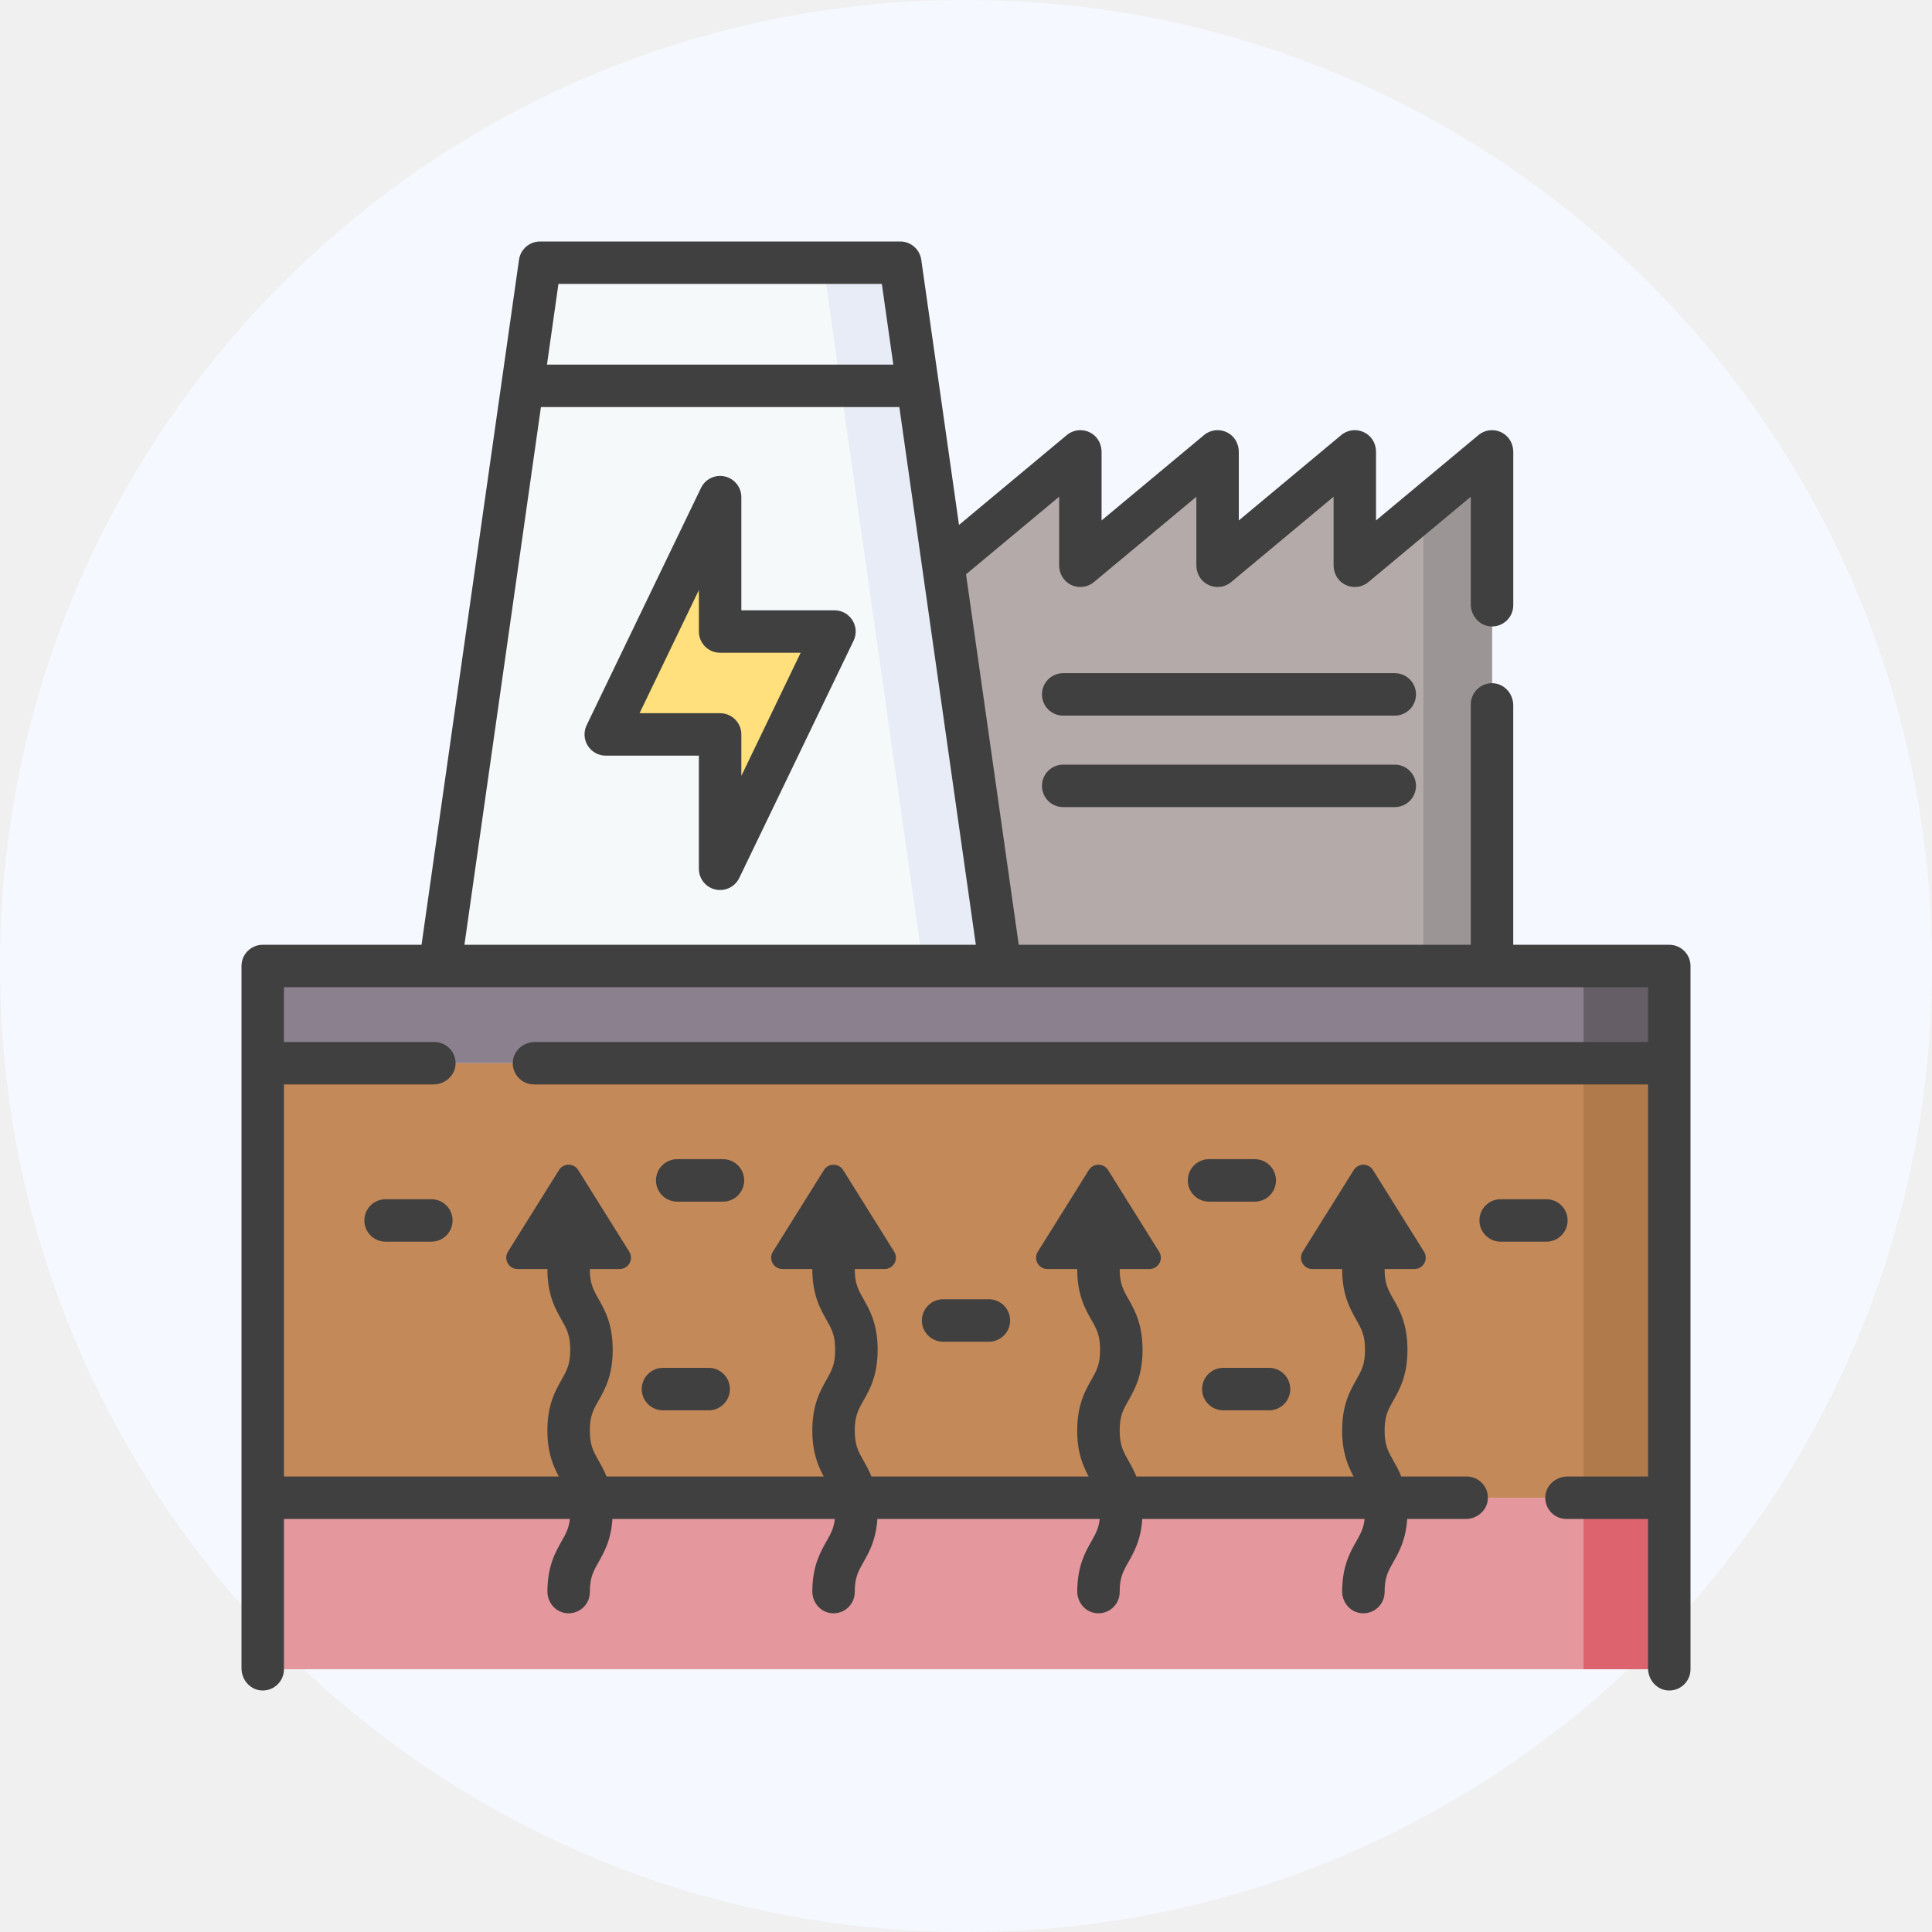
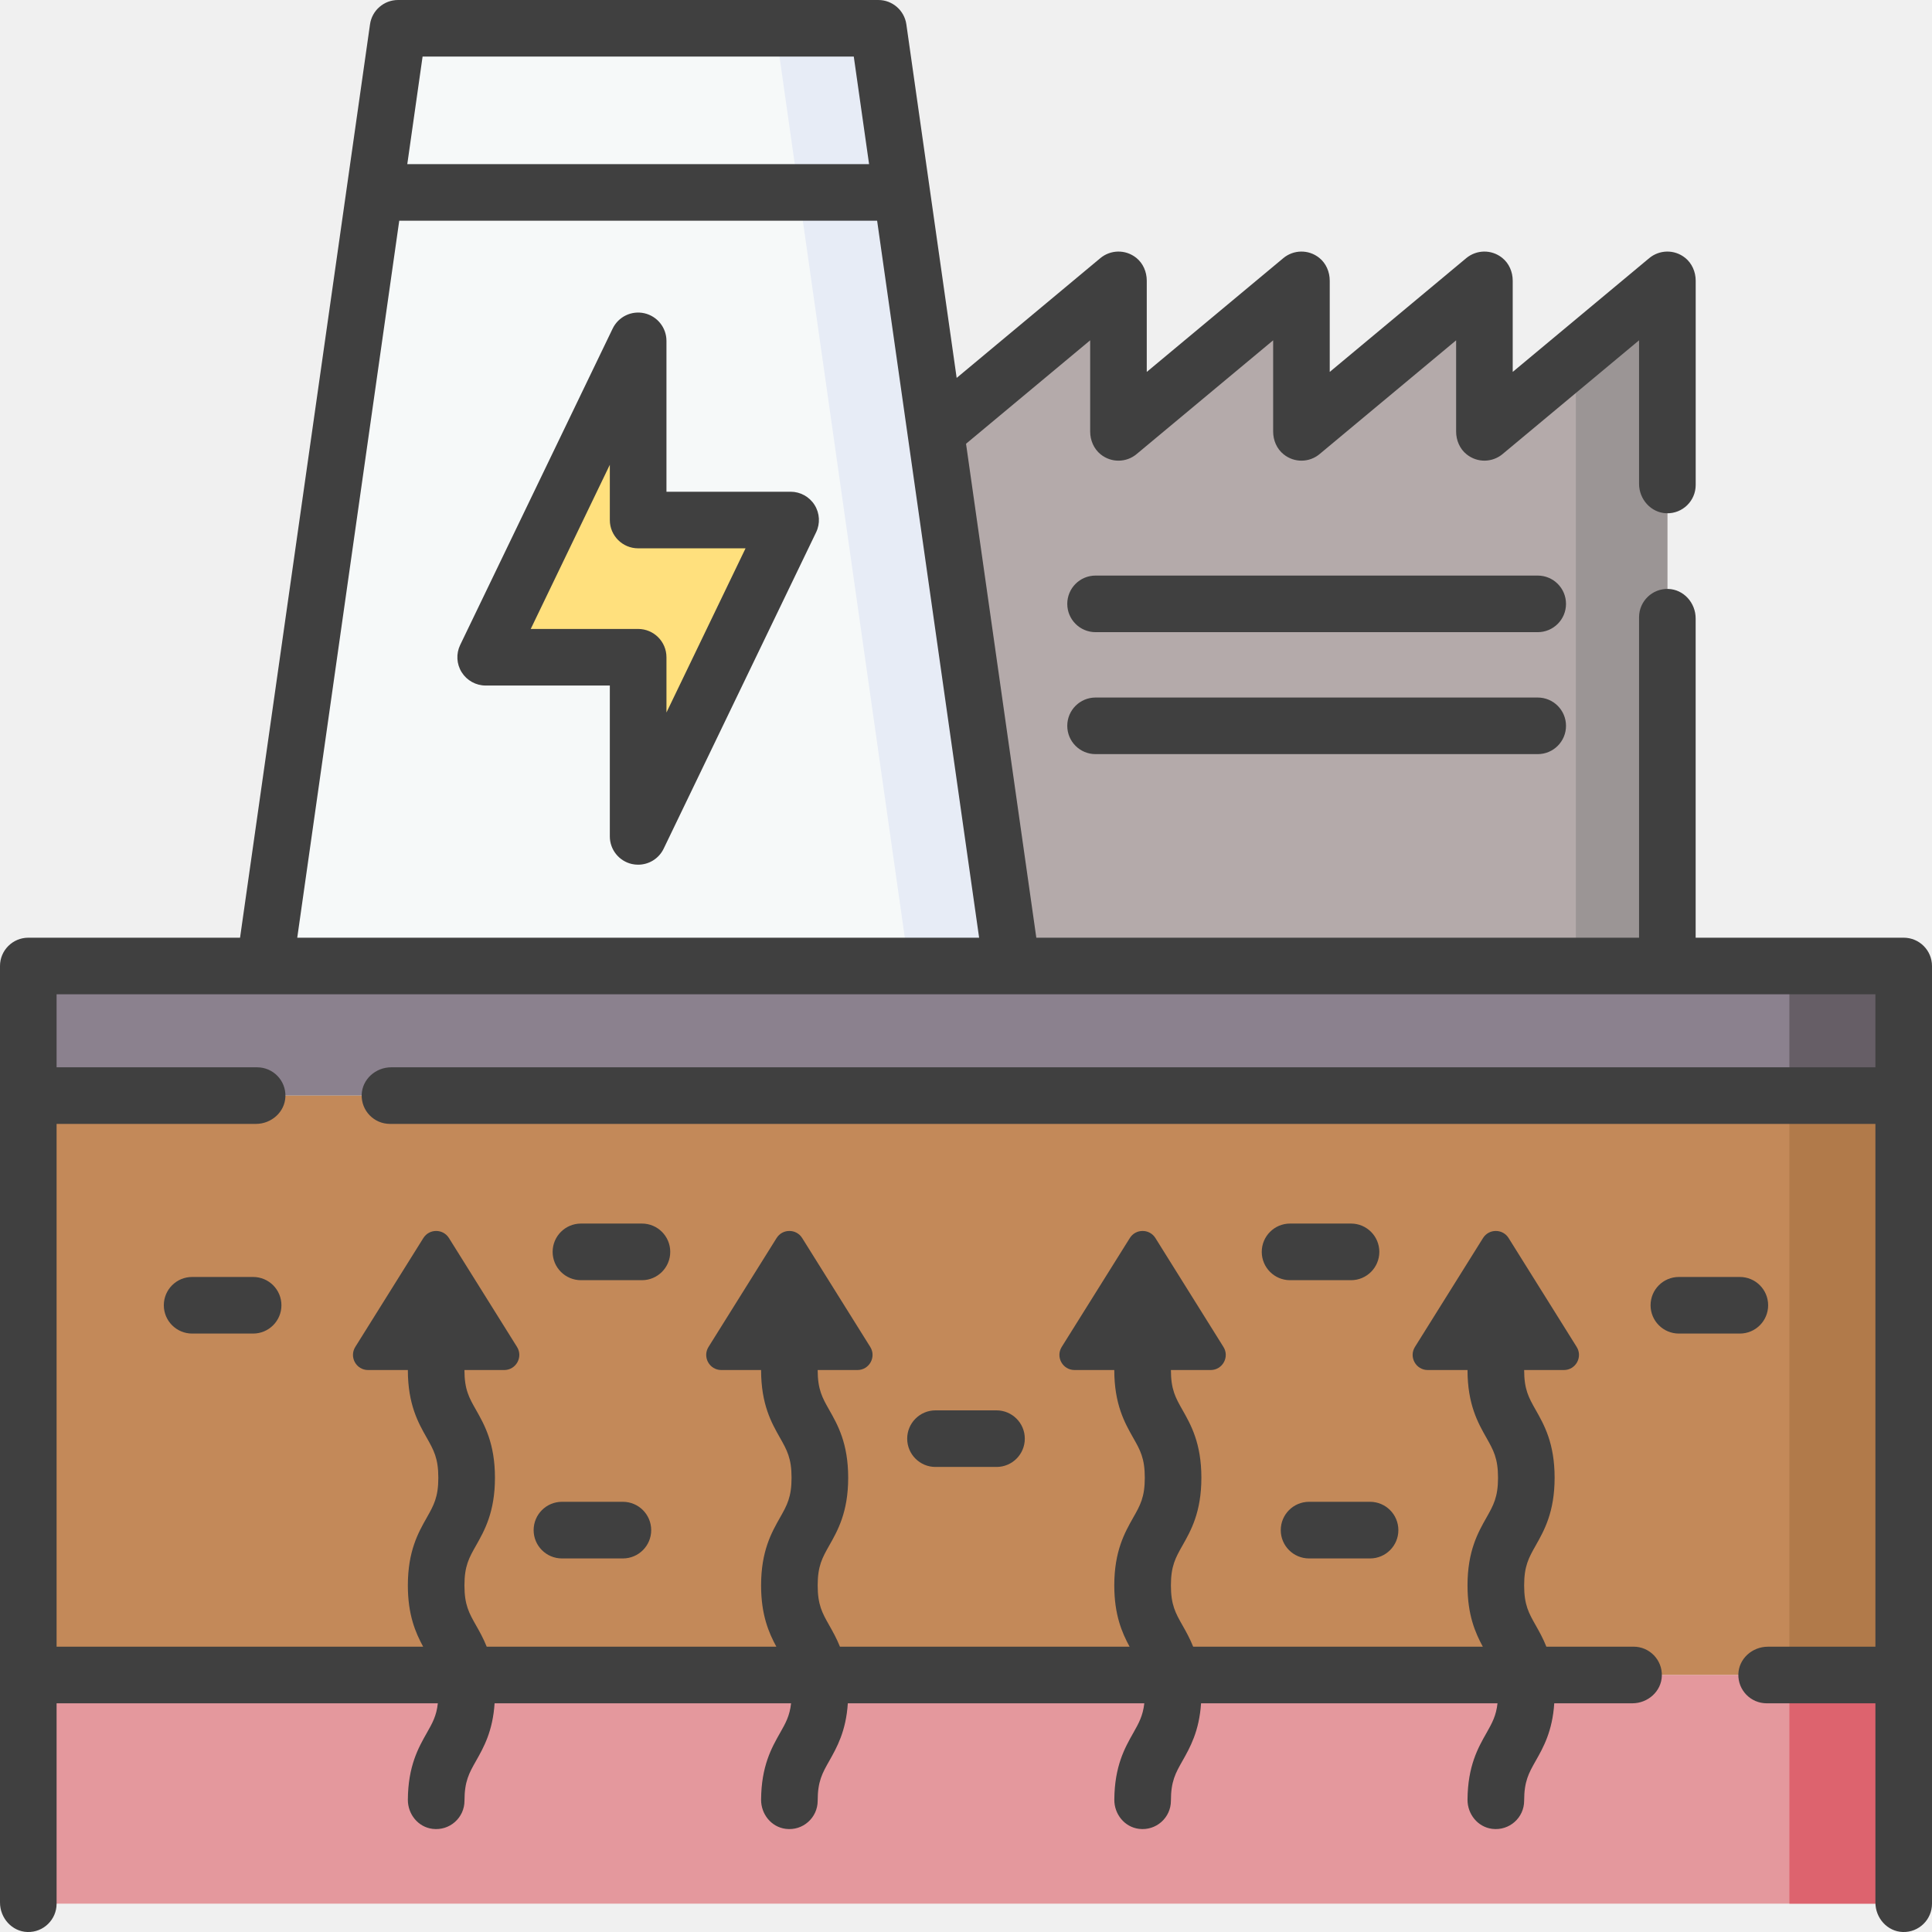
- <svg xmlns="http://www.w3.org/2000/svg" width="64" height="64" viewBox="0 0 64 64" fill="none">
-   <rect width="64" height="64" rx="32" fill="#F5F8FF" />
-   <g clip-path="url(#clip0_383_4136)">
-     <path d="M44.879 18.741V14.953L40.334 18.741V14.953L35.788 18.741V14.953L31.242 18.741V32H49.425V14.953L44.879 18.741Z" fill="#B4AAAA" />
-     <path d="M47.152 16.847V32H49.425V14.953L47.152 16.847Z" fill="#9B9595" />
-     <path d="M8.703 32H55.297V35.22H8.703V32Z" fill="#8B818E" />
-     <path d="M8.703 35.22H55.297V49.615H8.703V35.22Z" fill="#C38959" />
-     <path d="M8.703 49.614H55.297V55.296H8.703V49.614Z" fill="#E4989D" />
-     <path d="M52.457 32H55.298V35.22H52.457V32Z" fill="#665E66" />
-     <path d="M52.457 35.22H55.298V49.615H52.457V35.22Z" fill="#B17A4A" />
-     <path d="M52.457 49.614H55.298V55.296H52.457V49.614Z" fill="#DD636E" />
-     <path d="M33.136 32L29.821 8.703H17.889L14.574 32H33.136Z" fill="#F6F9F9" />
-     <path d="M29.823 8.703H27.266L30.58 32H33.137L29.823 8.703Z" fill="#E7ECF6" />
-     <path d="M27.643 20.92H23.855V16.469L20.066 24.329H23.855V28.78L27.643 20.92Z" fill="#FFE07D" />
-     <path d="M28.238 20.546C28.109 20.341 27.884 20.217 27.643 20.217H24.558V16.469C24.558 16.141 24.331 15.857 24.011 15.783C23.691 15.71 23.363 15.868 23.221 16.164L19.433 24.024C19.328 24.242 19.342 24.498 19.471 24.703C19.6 24.908 19.825 25.032 20.066 25.032H23.151V28.78C23.151 29.108 23.378 29.393 23.698 29.466C23.75 29.478 23.803 29.483 23.855 29.483C24.12 29.483 24.369 29.333 24.488 29.086L28.276 21.225C28.381 21.007 28.367 20.751 28.238 20.546ZM24.558 25.702V24.329C24.558 23.941 24.243 23.626 23.854 23.626H21.186L23.151 19.547V20.92C23.151 21.308 23.466 21.623 23.854 21.623H26.523L24.558 25.702Z" fill="#404040" />
-     <path d="M46.204 22.3H35.219C34.83 22.3 34.516 22.614 34.516 23.003C34.516 23.391 34.83 23.706 35.219 23.706H46.204C46.593 23.706 46.907 23.391 46.907 23.003C46.907 22.614 46.593 22.3 46.204 22.3Z" fill="#404040" />
-     <path d="M46.204 25.33H35.219C34.83 25.33 34.516 25.645 34.516 26.033C34.516 26.422 34.83 26.736 35.219 26.736H46.204C46.593 26.736 46.907 26.422 46.907 26.033C46.907 25.645 46.593 25.33 46.204 25.33Z" fill="#404040" />
-     <path d="M55.297 31.297H50.128V23.364C50.128 22.979 49.832 22.644 49.447 22.632C49.049 22.62 48.722 22.939 48.722 23.335V31.297H33.747L32.001 19.025L35.085 16.455V18.72C35.085 18.939 35.176 19.153 35.347 19.29C35.616 19.504 35.987 19.491 36.238 19.282L39.631 16.455V18.721C39.631 18.94 39.722 19.154 39.894 19.29C40.163 19.504 40.532 19.491 40.784 19.282L44.177 16.455V18.721C44.177 18.94 44.268 19.154 44.44 19.29C44.709 19.504 45.078 19.491 45.33 19.282L48.722 16.455V20.02C48.722 20.405 49.019 20.74 49.404 20.752C49.802 20.764 50.129 20.445 50.129 20.049V14.974C50.129 14.755 50.037 14.541 49.866 14.405C49.597 14.191 49.227 14.204 48.975 14.413L45.583 17.24V14.974C45.583 14.755 45.492 14.541 45.32 14.405C45.051 14.191 44.681 14.204 44.429 14.413L41.037 17.24V14.974C41.037 14.755 40.946 14.541 40.775 14.405C40.506 14.191 40.135 14.204 39.884 14.413L36.491 17.24V14.974C36.491 14.755 36.4 14.541 36.229 14.405C35.96 14.191 35.59 14.204 35.338 14.413L31.768 17.389L30.518 8.604C30.468 8.258 30.172 8 29.822 8H17.889C17.539 8 17.242 8.258 17.193 8.604L13.964 31.297H8.703C8.315 31.297 8 31.612 8 32V55.267C8 55.653 8.297 55.988 8.681 56C9.08 56.012 9.406 55.692 9.406 55.297V50.318H18.878C18.844 50.631 18.743 50.81 18.603 51.056C18.396 51.421 18.139 51.876 18.133 52.711C18.131 53.072 18.386 53.392 18.744 53.437C19.174 53.492 19.54 53.158 19.54 52.74C19.54 52.256 19.654 52.054 19.827 51.749C20.015 51.417 20.243 51.013 20.288 50.318H27.654C27.62 50.631 27.519 50.81 27.379 51.056C27.172 51.421 26.915 51.875 26.909 52.711C26.907 53.072 27.162 53.392 27.52 53.437C27.949 53.492 28.315 53.158 28.315 52.74C28.315 52.256 28.43 52.054 28.603 51.749C28.79 51.417 29.019 51.013 29.064 50.318H36.43C36.395 50.63 36.294 50.809 36.155 51.056C35.948 51.421 35.691 51.875 35.685 52.711C35.682 53.072 35.938 53.392 36.296 53.437C36.725 53.491 37.091 53.158 37.091 52.74C37.091 52.256 37.205 52.054 37.378 51.749C37.566 51.417 37.794 51.012 37.84 50.318H45.205C45.171 50.63 45.07 50.809 44.931 51.056C44.723 51.421 44.466 51.875 44.46 52.711C44.458 53.072 44.713 53.391 45.071 53.437C45.501 53.491 45.867 53.158 45.867 52.74C45.867 52.256 45.981 52.054 46.154 51.748C46.342 51.417 46.57 51.012 46.615 50.318H48.556C48.941 50.318 49.277 50.021 49.288 49.636C49.3 49.238 48.981 48.911 48.586 48.911H46.419C46.337 48.704 46.241 48.534 46.154 48.38C45.981 48.075 45.867 47.873 45.867 47.389C45.867 46.906 45.981 46.704 46.154 46.398C46.363 46.028 46.624 45.568 46.624 44.714C46.624 43.859 46.364 43.399 46.154 43.029C45.981 42.724 45.867 42.522 45.867 42.038H46.854C47.149 42.038 47.328 41.714 47.172 41.464L45.481 38.759C45.334 38.524 44.992 38.524 44.845 38.759L43.154 41.464C42.998 41.714 43.178 42.038 43.472 42.038H44.46C44.46 42.892 44.721 43.353 44.93 43.722C45.103 44.028 45.218 44.23 45.218 44.714C45.218 45.197 45.103 45.399 44.93 45.705C44.721 46.075 44.46 46.535 44.46 47.389C44.46 48.124 44.653 48.566 44.84 48.911H37.644C37.561 48.704 37.465 48.534 37.378 48.38C37.205 48.075 37.091 47.873 37.091 47.389C37.091 46.906 37.205 46.704 37.378 46.398C37.588 46.028 37.848 45.568 37.848 44.714C37.848 43.859 37.588 43.399 37.378 43.029C37.205 42.724 37.091 42.522 37.091 42.038H38.078C38.373 42.038 38.553 41.714 38.397 41.464L36.706 38.759C36.559 38.524 36.216 38.524 36.069 38.759L34.379 41.464C34.222 41.714 34.402 42.038 34.697 42.038H35.684C35.684 42.892 35.945 43.353 36.154 43.722C36.328 44.028 36.442 44.23 36.442 44.714C36.442 45.197 36.328 45.399 36.154 45.705C35.945 46.075 35.684 46.535 35.684 47.389C35.684 48.124 35.877 48.566 36.064 48.911H28.868C28.785 48.704 28.689 48.534 28.602 48.38C28.429 48.075 28.315 47.873 28.315 47.389C28.315 46.906 28.429 46.704 28.602 46.398C28.812 46.028 29.073 45.568 29.073 44.714C29.073 43.859 28.812 43.399 28.602 43.029C28.429 42.724 28.315 42.522 28.315 42.038H29.303C29.597 42.038 29.777 41.714 29.621 41.464L27.93 38.759C27.783 38.524 27.441 38.524 27.294 38.759L25.603 41.464C25.447 41.714 25.626 42.038 25.921 42.038H26.909C26.909 42.892 27.169 43.353 27.379 43.722C27.552 44.028 27.666 44.23 27.666 44.714C27.666 45.197 27.552 45.399 27.379 45.705C27.169 46.075 26.909 46.535 26.909 47.389C26.909 48.124 27.101 48.566 27.288 48.911H20.092C20.009 48.704 19.914 48.534 19.826 48.38C19.653 48.075 19.539 47.873 19.539 47.389C19.539 46.906 19.653 46.704 19.827 46.398C20.036 46.028 20.297 45.568 20.297 44.714C20.297 43.859 20.036 43.399 19.827 43.029C19.653 42.724 19.539 42.522 19.539 42.038H20.527C20.821 42.038 21.001 41.714 20.845 41.464L19.154 38.759C19.007 38.524 18.665 38.524 18.518 38.759L16.827 41.464C16.671 41.714 16.85 42.038 17.145 42.038H18.133C18.133 42.892 18.393 43.353 18.603 43.722C18.776 44.028 18.89 44.23 18.89 44.714C18.89 45.197 18.776 45.399 18.603 45.705C18.393 46.075 18.133 46.535 18.133 47.389C18.133 48.124 18.325 48.566 18.513 48.911H9.406V35.923H14.359C14.744 35.923 15.08 35.626 15.091 35.242C15.103 34.843 14.784 34.517 14.388 34.517H9.406V32.703H54.594V34.517H17.718C17.333 34.517 16.998 34.813 16.986 35.198C16.974 35.596 17.293 35.923 17.689 35.923H54.594V48.912H51.921C51.536 48.912 51.2 49.208 51.189 49.593C51.177 49.991 51.496 50.318 51.892 50.318H54.594V55.267C54.594 55.653 54.89 55.988 55.275 56C55.673 56.012 56 55.693 56 55.297V32C56 31.612 55.685 31.297 55.297 31.297V31.297ZM29.212 9.406L29.592 12.078H18.119L18.499 9.406H29.212ZM15.385 31.297L17.919 13.484H29.792L32.326 31.297H15.385Z" fill="#404040" />
-     <path d="M40.523 46.719H42.039C42.427 46.719 42.742 46.404 42.742 46.016C42.742 45.627 42.427 45.312 42.039 45.312H40.523C40.135 45.312 39.82 45.627 39.82 46.016C39.82 46.404 40.135 46.719 40.523 46.719Z" fill="#404040" />
-     <path d="M41.566 39.806C41.954 39.806 42.269 39.491 42.269 39.102C42.269 38.714 41.954 38.399 41.566 38.399H40.051C39.663 38.399 39.348 38.714 39.348 39.102C39.348 39.491 39.663 39.806 40.051 39.806H41.566Z" fill="#404040" />
-     <path d="M31.242 43.04C30.854 43.04 30.539 43.355 30.539 43.743C30.539 44.132 30.854 44.446 31.242 44.446H32.758C33.146 44.446 33.461 44.132 33.461 43.743C33.461 43.355 33.146 43.04 32.758 43.04H31.242Z" fill="#404040" />
-     <path d="M51.929 40.429C51.929 40.04 51.614 39.726 51.226 39.726H49.711C49.323 39.726 49.008 40.04 49.008 40.429C49.008 40.817 49.323 41.132 49.711 41.132H51.226C51.614 41.132 51.929 40.817 51.929 40.429Z" fill="#404040" />
-     <path d="M21.961 45.312C21.573 45.312 21.258 45.627 21.258 46.016C21.258 46.404 21.573 46.719 21.961 46.719H23.476C23.864 46.719 24.179 46.404 24.179 46.016C24.179 45.627 23.864 45.312 23.476 45.312H21.961Z" fill="#404040" />
-     <path d="M24.652 39.102C24.652 38.714 24.337 38.399 23.949 38.399H22.434C22.045 38.399 21.73 38.714 21.73 39.102C21.73 39.491 22.045 39.806 22.434 39.806H23.949C24.337 39.806 24.652 39.491 24.652 39.102Z" fill="#404040" />
-     <path d="M14.289 39.726H12.773C12.385 39.726 12.07 40.04 12.07 40.429C12.07 40.817 12.385 41.132 12.773 41.132H14.289C14.677 41.132 14.992 40.817 14.992 40.429C14.992 40.04 14.677 39.726 14.289 39.726Z" fill="#404040" />
+ <svg xmlns="http://www.w3.org/2000/svg" width="48" height="48" viewBox="0 0 48 48" fill="none">
+   <g clip-path="url(#clip0_383_4137)">
+     <path d="M36.879 10.741V6.953L32.334 10.741V6.953L27.788 10.741V6.953L23.242 10.741V24H41.425V6.953L36.879 10.741Z" fill="#B4AAAA" />
+     <path d="M39.152 8.847V24H41.425V6.953L39.152 8.847Z" fill="#9B9595" />
+     <path d="M0.703 24H47.297V27.22H0.703V24Z" fill="#8B818E" />
+     <path d="M0.703 27.22H47.297V41.615H0.703V27.22Z" fill="#C38959" />
+     <path d="M0.703 41.614H47.297V47.296H0.703V41.614Z" fill="#E4989D" />
+     <path d="M44.457 24H47.298V27.22H44.457V24Z" fill="#665E66" />
+     <path d="M44.457 27.22H47.298V41.615H44.457V27.22Z" fill="#B17A4A" />
+     <path d="M44.457 41.614H47.298V47.296H44.457V41.614Z" fill="#DD636E" />
+     <path d="M25.136 24L21.821 0.703H9.889L6.574 24H25.136Z" fill="#F6F9F9" />
+     <path d="M21.823 0.703H19.266L22.58 24H25.137L21.823 0.703Z" fill="#E7ECF6" />
+     <path d="M19.643 12.92H15.854V8.469L12.066 16.329H15.854V20.78L19.643 12.92Z" fill="#FFE07D" />
+     <path d="M20.238 12.546C20.109 12.341 19.884 12.217 19.643 12.217H16.558V8.469C16.558 8.141 16.331 7.857 16.011 7.783C15.691 7.71 15.364 7.868 15.221 8.164L11.433 16.024C11.328 16.242 11.342 16.498 11.471 16.703C11.6 16.908 11.825 17.032 12.066 17.032H15.151V20.78C15.151 21.108 15.378 21.393 15.698 21.466C15.75 21.478 15.803 21.483 15.855 21.483C16.12 21.483 16.369 21.333 16.488 21.086L20.276 13.225C20.381 13.007 20.367 12.751 20.238 12.546ZM16.558 17.702V16.329C16.558 15.941 16.243 15.626 15.854 15.626H13.186L15.151 11.547V12.92C15.151 13.308 15.466 13.623 15.854 13.623H18.523L16.558 17.702Z" fill="#404040" />
+     <path d="M38.204 14.3H27.219C26.83 14.3 26.516 14.614 26.516 15.003C26.516 15.391 26.83 15.706 27.219 15.706H38.204C38.593 15.706 38.907 15.391 38.907 15.003C38.907 14.614 38.593 14.3 38.204 14.3Z" fill="#404040" />
+     <path d="M38.204 17.33H27.219C26.83 17.33 26.516 17.645 26.516 18.033C26.516 18.422 26.83 18.736 27.219 18.736H38.204C38.593 18.736 38.907 18.422 38.907 18.033C38.907 17.645 38.593 17.33 38.204 17.33Z" fill="#404040" />
+     <path d="M47.297 23.297H42.128V15.364C42.128 14.979 41.832 14.644 41.447 14.632C41.049 14.62 40.722 14.939 40.722 15.335V23.297H25.747L24.001 11.025L27.085 8.455V10.72C27.085 10.939 27.176 11.153 27.347 11.29C27.616 11.504 27.987 11.492 28.238 11.282L31.631 8.455V10.721C31.631 10.94 31.722 11.154 31.894 11.29C32.163 11.504 32.532 11.492 32.784 11.282L36.177 8.455V10.721C36.177 10.94 36.268 11.154 36.44 11.29C36.709 11.504 37.078 11.491 37.33 11.282L40.722 8.455V12.02C40.722 12.405 41.019 12.74 41.404 12.752C41.802 12.764 42.129 12.445 42.129 12.049V6.974C42.129 6.755 42.037 6.541 41.866 6.405C41.597 6.191 41.227 6.204 40.975 6.413L37.583 9.24V6.974C37.583 6.755 37.492 6.541 37.32 6.405C37.051 6.191 36.681 6.204 36.429 6.413L33.037 9.24V6.974C33.037 6.755 32.946 6.541 32.775 6.405C32.506 6.191 32.135 6.204 31.884 6.413L28.491 9.24V6.974C28.491 6.755 28.4 6.541 28.229 6.405C27.96 6.191 27.59 6.204 27.338 6.413L23.768 9.389L22.518 0.604C22.468 0.258 22.172 0 21.822 0H9.889C9.539 0 9.242 0.258 9.193 0.604L5.964 23.297H0.703C0.315 23.297 0 23.612 0 24V47.267C0 47.653 0.297 47.988 0.681 48C1.08 48.012 1.406 47.692 1.406 47.297V42.318H10.878C10.844 42.631 10.743 42.81 10.603 43.056C10.396 43.421 10.139 43.876 10.133 44.711C10.131 45.072 10.386 45.392 10.744 45.437C11.174 45.492 11.54 45.158 11.54 44.74C11.54 44.256 11.654 44.054 11.827 43.749C12.015 43.417 12.243 43.013 12.288 42.318H19.654C19.62 42.631 19.519 42.81 19.379 43.056C19.172 43.421 18.915 43.875 18.909 44.711C18.907 45.072 19.162 45.392 19.52 45.437C19.949 45.492 20.315 45.158 20.315 44.74C20.315 44.256 20.43 44.054 20.603 43.749C20.79 43.417 21.019 43.013 21.064 42.318H28.43C28.395 42.63 28.294 42.809 28.155 43.056C27.948 43.421 27.691 43.875 27.685 44.711C27.682 45.072 27.938 45.392 28.296 45.437C28.725 45.491 29.091 45.158 29.091 44.74C29.091 44.256 29.205 44.054 29.378 43.749C29.566 43.417 29.794 43.012 29.84 42.318H37.205C37.171 42.63 37.07 42.809 36.931 43.056C36.723 43.421 36.466 43.875 36.46 44.711C36.458 45.072 36.713 45.391 37.071 45.437C37.501 45.491 37.867 45.158 37.867 44.74C37.867 44.256 37.981 44.054 38.154 43.748C38.342 43.417 38.57 43.012 38.615 42.318H40.556C40.941 42.318 41.277 42.021 41.288 41.636C41.3 41.238 40.981 40.911 40.586 40.911H38.419C38.337 40.704 38.241 40.534 38.154 40.38C37.981 40.075 37.867 39.873 37.867 39.389C37.867 38.906 37.981 38.704 38.154 38.398C38.363 38.028 38.624 37.568 38.624 36.714C38.624 35.859 38.364 35.399 38.154 35.029C37.981 34.724 37.867 34.522 37.867 34.038H38.854C39.149 34.038 39.328 33.714 39.172 33.464L37.481 30.759C37.334 30.524 36.992 30.524 36.845 30.759L35.154 33.464C34.998 33.714 35.178 34.038 35.472 34.038H36.46C36.46 34.892 36.721 35.353 36.93 35.722C37.103 36.028 37.218 36.23 37.218 36.714C37.218 37.197 37.103 37.399 36.93 37.705C36.721 38.075 36.46 38.535 36.46 39.389C36.46 40.124 36.653 40.566 36.84 40.911H29.644C29.561 40.704 29.465 40.534 29.378 40.38C29.205 40.075 29.091 39.873 29.091 39.389C29.091 38.906 29.205 38.704 29.378 38.398C29.588 38.028 29.848 37.568 29.848 36.714C29.848 35.859 29.588 35.399 29.378 35.029C29.205 34.724 29.091 34.522 29.091 34.038H30.078C30.373 34.038 30.553 33.714 30.396 33.464L28.706 30.759C28.559 30.524 28.216 30.524 28.07 30.759L26.378 33.464C26.222 33.714 26.402 34.038 26.697 34.038H27.684C27.684 34.892 27.945 35.353 28.154 35.722C28.328 36.028 28.442 36.23 28.442 36.714C28.442 37.197 28.328 37.399 28.154 37.705C27.945 38.075 27.684 38.535 27.684 39.389C27.684 40.124 27.877 40.566 28.064 40.911H20.868C20.785 40.704 20.689 40.534 20.602 40.38C20.429 40.075 20.315 39.873 20.315 39.389C20.315 38.906 20.429 38.704 20.602 38.398C20.812 38.028 21.073 37.568 21.073 36.714C21.073 35.859 20.812 35.399 20.602 35.029C20.429 34.724 20.315 34.522 20.315 34.038H21.303C21.597 34.038 21.777 33.714 21.621 33.464L19.93 30.759C19.783 30.524 19.441 30.524 19.294 30.759L17.603 33.464C17.447 33.714 17.626 34.038 17.921 34.038H18.909C18.909 34.892 19.169 35.353 19.379 35.722C19.552 36.028 19.666 36.23 19.666 36.714C19.666 37.197 19.552 37.399 19.379 37.705C19.169 38.075 18.909 38.535 18.909 39.389C18.909 40.124 19.101 40.566 19.288 40.911H12.092C12.009 40.704 11.914 40.534 11.826 40.38C11.653 40.075 11.539 39.873 11.539 39.389C11.539 38.906 11.653 38.704 11.827 38.398C12.036 38.028 12.297 37.568 12.297 36.714C12.297 35.859 12.036 35.399 11.827 35.029C11.653 34.724 11.539 34.522 11.539 34.038H12.527C12.821 34.038 13.001 33.714 12.845 33.464L11.154 30.759C11.007 30.524 10.665 30.524 10.518 30.759L8.827 33.464C8.671 33.714 8.85 34.038 9.145 34.038H10.133C10.133 34.892 10.393 35.353 10.603 35.722C10.776 36.028 10.89 36.23 10.89 36.714C10.89 37.197 10.776 37.399 10.603 37.705C10.393 38.075 10.133 38.535 10.133 39.389C10.133 40.124 10.325 40.566 10.513 40.911H1.406V27.923H6.359C6.744 27.923 7.08 27.626 7.091 27.241C7.103 26.843 6.784 26.517 6.388 26.517H1.406V24.703H46.594V26.517H9.718C9.333 26.517 8.998 26.814 8.986 27.198C8.974 27.596 9.293 27.923 9.689 27.923H46.594V40.912H43.921C43.536 40.912 43.2 41.208 43.189 41.593C43.177 41.991 43.496 42.318 43.892 42.318H46.594V47.267C46.594 47.653 46.89 47.988 47.275 48C47.673 48.012 48 47.693 48 47.297V24C48 23.612 47.685 23.297 47.297 23.297ZM21.212 1.406L21.592 4.078H10.119L10.499 1.406H21.212ZM7.385 23.297L9.919 5.484H21.792L24.326 23.297H7.385Z" fill="#404040" />
+     <path d="M32.523 38.719H34.039C34.427 38.719 34.742 38.404 34.742 38.016C34.742 37.627 34.427 37.312 34.039 37.312H32.523C32.135 37.312 31.82 37.627 31.82 38.016C31.82 38.404 32.135 38.719 32.523 38.719Z" fill="#404040" />
+     <path d="M33.566 31.806C33.954 31.806 34.269 31.491 34.269 31.102C34.269 30.714 33.954 30.399 33.566 30.399H32.051C31.663 30.399 31.348 30.714 31.348 31.102C31.348 31.491 31.663 31.806 32.051 31.806H33.566Z" fill="#404040" />
+     <path d="M23.242 35.04C22.854 35.04 22.539 35.355 22.539 35.743C22.539 36.132 22.854 36.446 23.242 36.446H24.758C25.146 36.446 25.461 36.132 25.461 35.743C25.461 35.355 25.146 35.04 24.758 35.04H23.242Z" fill="#404040" />
+     <path d="M43.929 32.429C43.929 32.04 43.614 31.726 43.226 31.726H41.711C41.323 31.726 41.008 32.04 41.008 32.429C41.008 32.817 41.323 33.132 41.711 33.132H43.226C43.614 33.132 43.929 32.817 43.929 32.429Z" fill="#404040" />
+     <path d="M13.961 37.312C13.573 37.312 13.258 37.627 13.258 38.016C13.258 38.404 13.573 38.719 13.961 38.719H15.476C15.864 38.719 16.179 38.404 16.179 38.016C16.179 37.627 15.864 37.312 15.476 37.312H13.961Z" fill="#404040" />
+     <path d="M16.652 31.102C16.652 30.714 16.337 30.399 15.949 30.399H14.434C14.045 30.399 13.73 30.714 13.73 31.102C13.73 31.491 14.045 31.806 14.434 31.806H15.949C16.337 31.806 16.652 31.491 16.652 31.102Z" fill="#404040" />
+     <path d="M6.289 31.726H4.773C4.385 31.726 4.07 32.04 4.07 32.429C4.07 32.817 4.385 33.132 4.773 33.132H6.289C6.677 33.132 6.992 32.817 6.992 32.429C6.992 32.04 6.677 31.726 6.289 31.726Z" fill="#404040" />
  </g>
  <defs>
-     <clipPath id="clip0_383_4136">
-       <rect width="48" height="48" fill="white" transform="translate(8 8)" />
+     <clipPath id="clip0_383_4137">
+       <rect width="48" height="48" fill="white" />
    </clipPath>
  </defs>
</svg>
